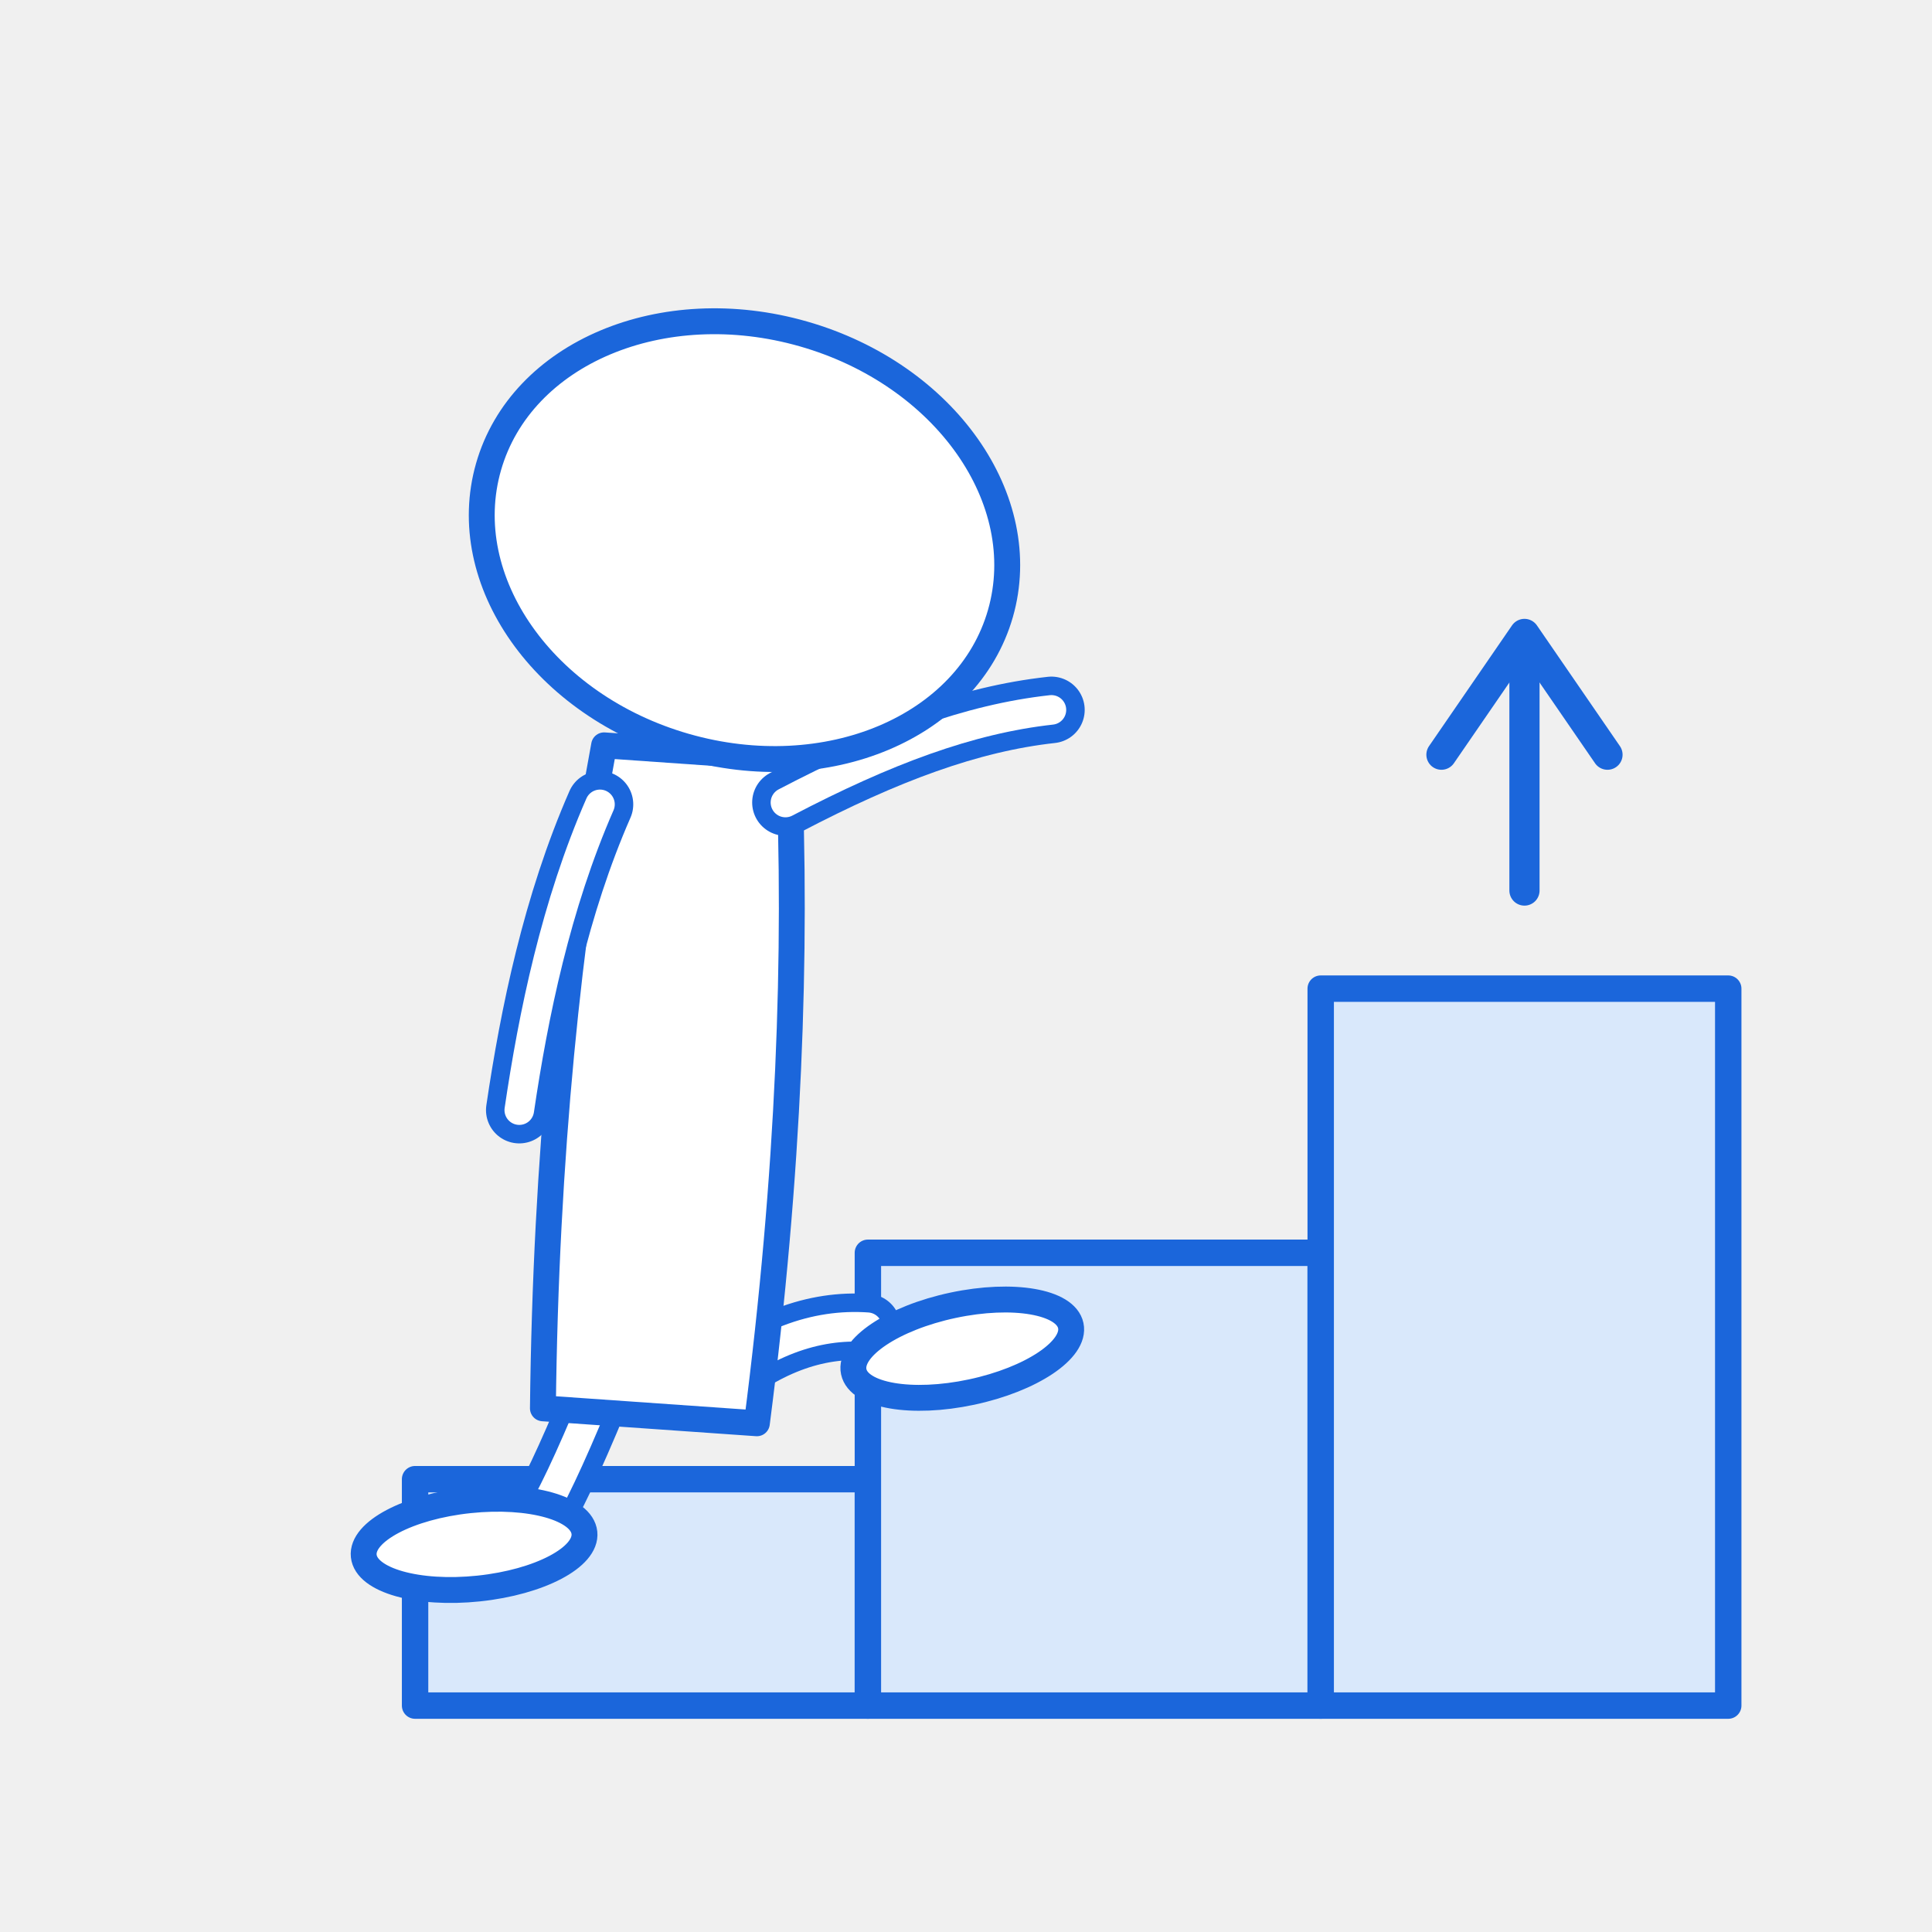
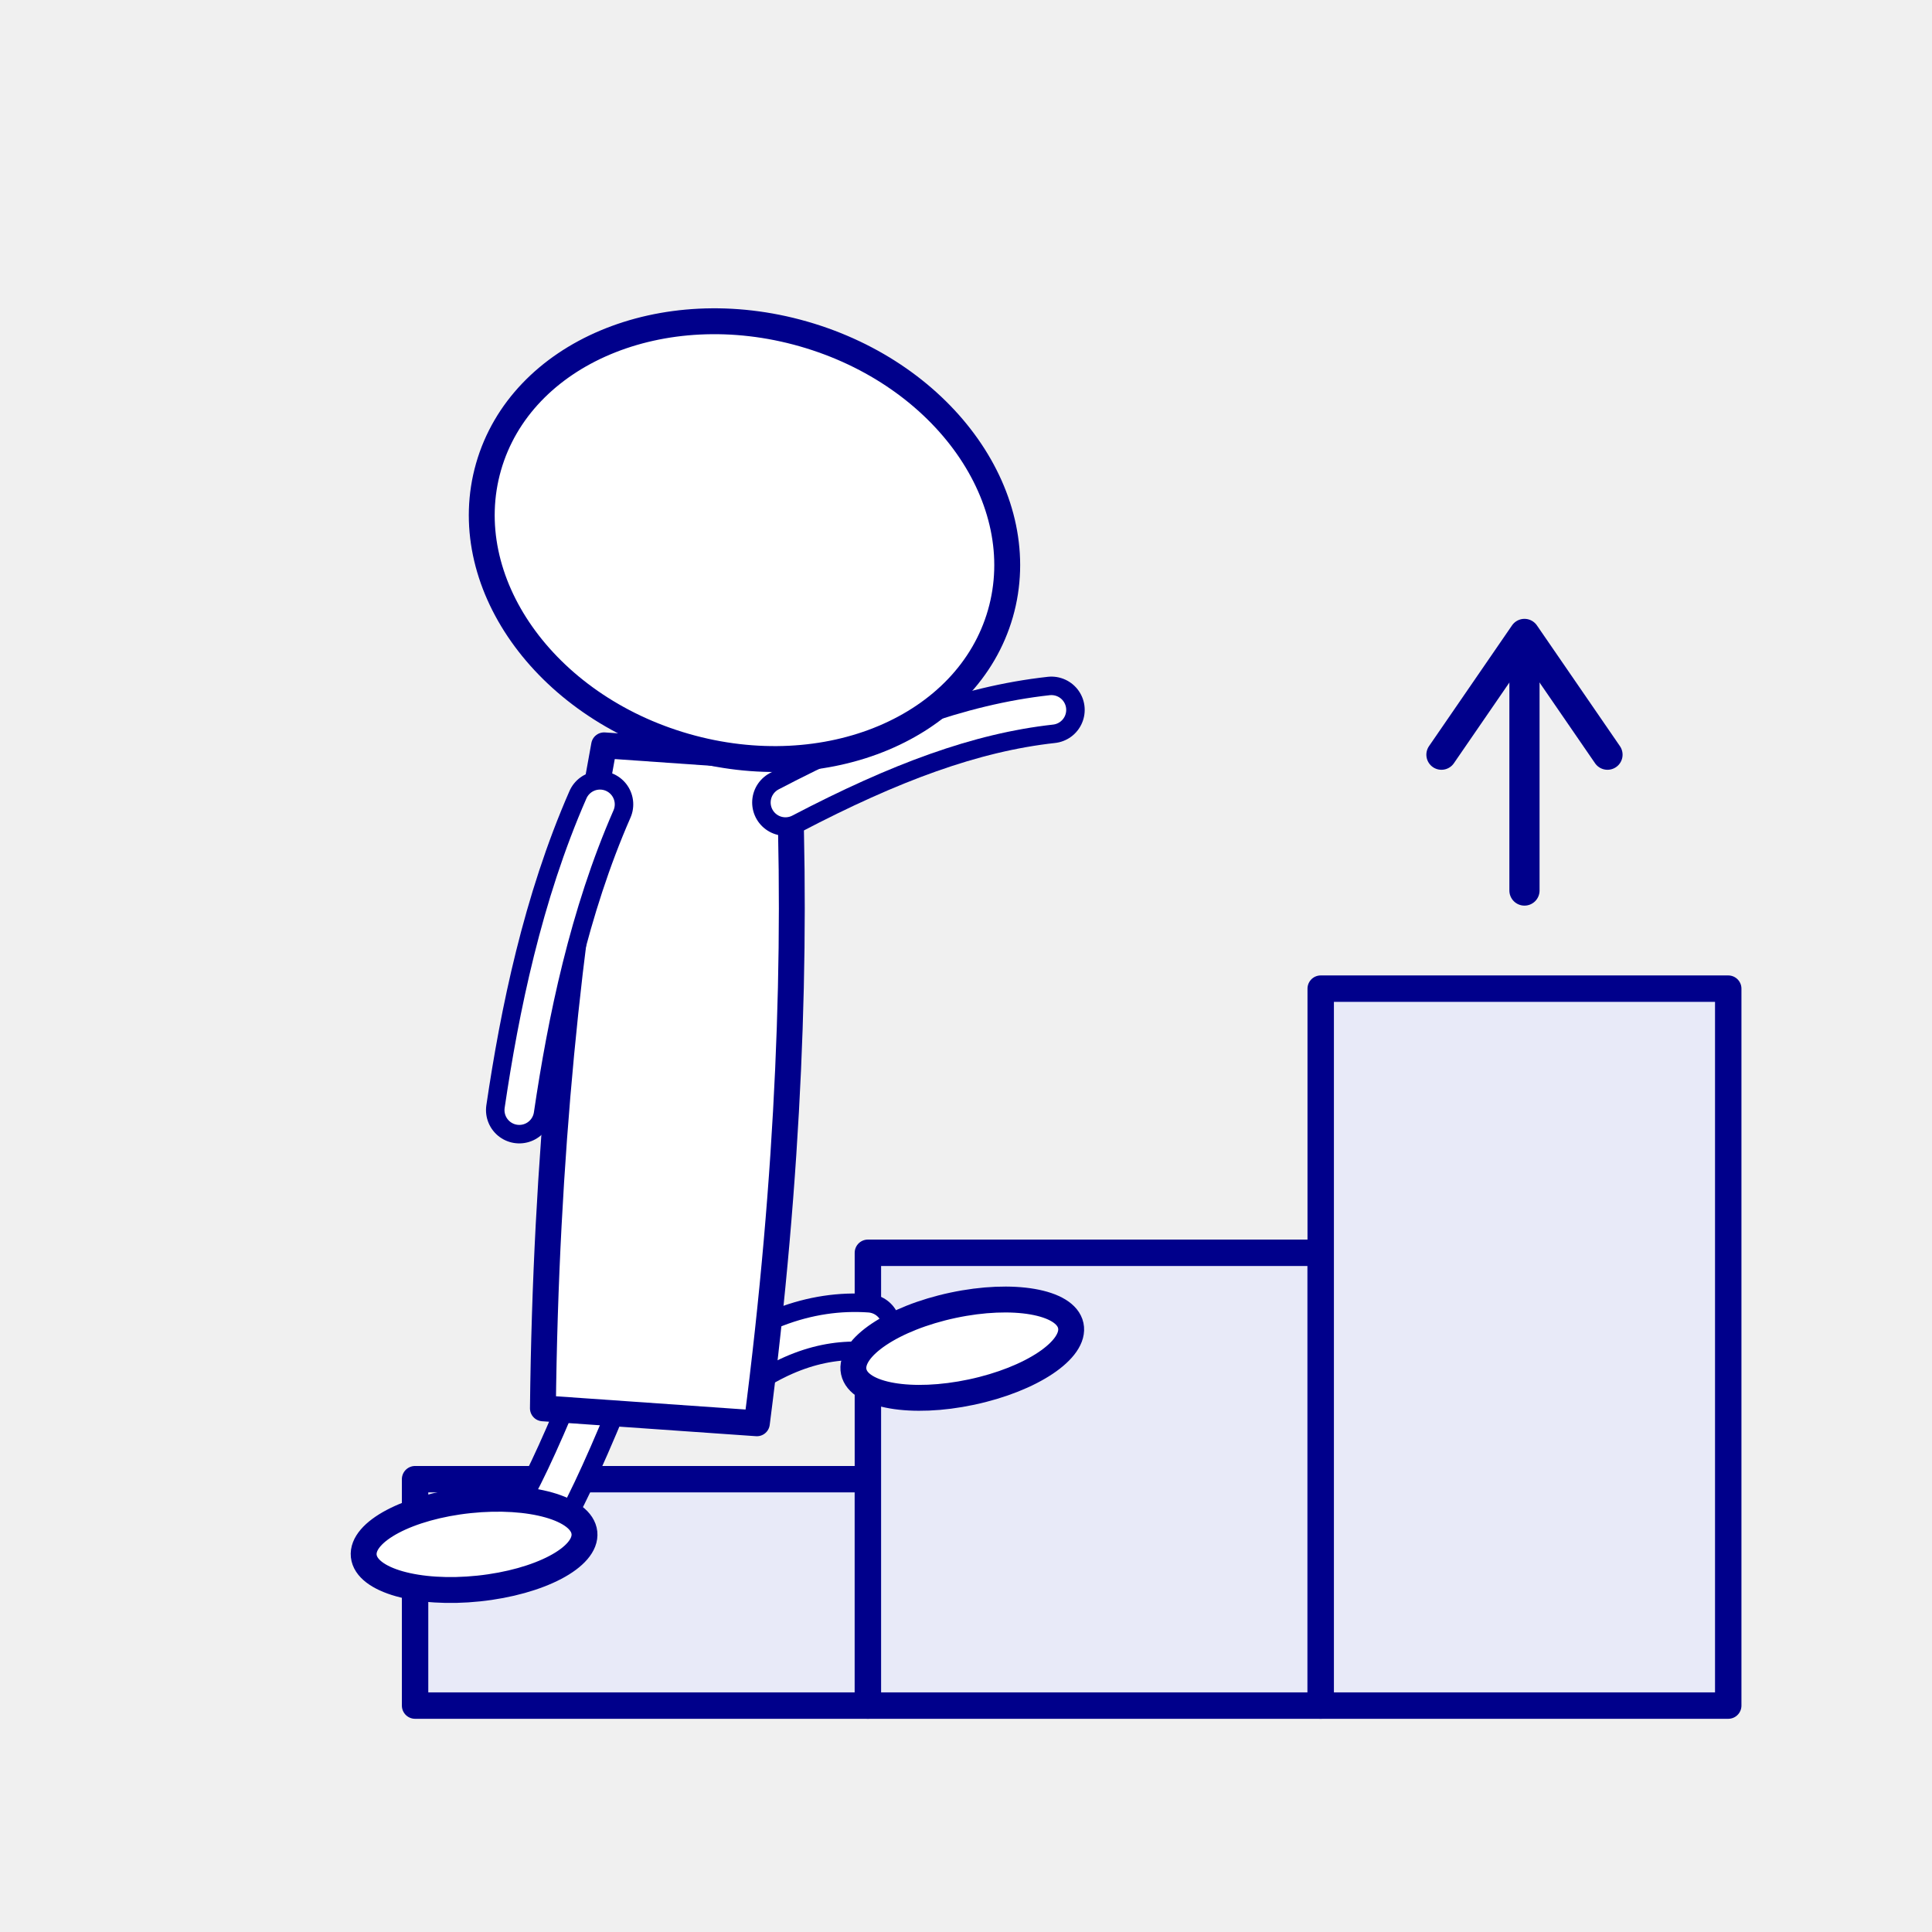
<svg xmlns="http://www.w3.org/2000/svg" width="512" height="512" viewBox="0 0 512 512">
-   <path d="M110 452 L 230 452 L 230 392 L 110 392 Z" fill="#D9E8FB" stroke="#1B66DB" stroke-width="7" stroke-linecap="round" stroke-linejoin="round" />
-   <path d="M230 452 L 350 452 L 350 332 L 230 332 Z" fill="#D9E8FB" stroke="#1B66DB" stroke-width="7" stroke-linecap="round" stroke-linejoin="round" />
-   <path d="M350 452 L 458 452 L 458 262 L 350 262 Z" fill="#D9E8FB" stroke="#1B66DB" stroke-width="7" stroke-linecap="round" stroke-linejoin="round" />
+   <path d="M110 452 L 230 452 L 230 392 L 110 392 Z" fill="#e8eaf8" stroke="#00008b" stroke-width="7" stroke-linecap="round" stroke-linejoin="round" />
+   <path d="M230 452 L 350 452 L 350 332 L 230 332 Z" fill="#e8eaf8" stroke="#00008b" stroke-width="7" stroke-linecap="round" stroke-linejoin="round" />
+   <path d="M350 452 L 458 452 L 458 262 L 350 262 Z" fill="#e8eaf8" stroke="#00008b" stroke-width="7" stroke-linecap="round" stroke-linejoin="round" />
  <g transform="translate(180 250) scale(0.98) rotate(4)">
-     <path d="M-14 124 C -20 142 -24 152 -28 160" fill="none" stroke="#1B66DB" stroke-width="18" stroke-linecap="round" stroke-linejoin="round" />
+     <path d="M-14 124 C -20 142 -24 152 -28 160" fill="none" stroke="#00008b" stroke-width="18" stroke-linecap="round" stroke-linejoin="round" />
    <path d="M-14 124 C -20 142 -24 152 -28 160" fill="none" stroke="#FFFFFF" stroke-width="8" stroke-linecap="round" stroke-linejoin="round" />
-     <path d="M16 120 C 30 106 44 100 58 100" fill="none" stroke="#1B66DB" stroke-width="18" stroke-linecap="round" stroke-linejoin="round" />
+     <path d="M16 120 C 30 106 44 100 58 100" fill="none" stroke="#00008b" stroke-width="18" stroke-linecap="round" stroke-linejoin="round" />
    <path d="M16 120 C 30 106 44 100 58 100" fill="none" stroke="#FFFFFF" stroke-width="8" stroke-linecap="round" stroke-linejoin="round" />
-     <ellipse cx="-44" cy="166" rx="30" ry="12" transform="rotate(-10 -44 166)" fill="#FFFFFF" stroke="#1B66DB" stroke-width="7" />
-     <ellipse cx="84" cy="104" rx="30" ry="12" transform="rotate(-16 84 104)" fill="#FFFFFF" stroke="#1B66DB" stroke-width="7" />
-     <path d="M-24 -52 C -30 0 -32 60 -28 128 L 30 128 C 34 60 32 0 26 -52 Z" fill="#FFFFFF" stroke="#1B66DB" stroke-width="7" stroke-linecap="round" stroke-linejoin="round" />
-     <path d="M-24 -36 C -34 -8 -38 22 -40 48" fill="none" stroke="#1B66DB" stroke-width="18" stroke-linecap="round" stroke-linejoin="round" />
+     <ellipse cx="-44" cy="166" rx="30" ry="12" transform="rotate(-10 -44 166)" fill="#FFFFFF" stroke="#00008b" stroke-width="7" />
+     <ellipse cx="84" cy="104" rx="30" ry="12" transform="rotate(-16 84 104)" fill="#FFFFFF" stroke="#00008b" stroke-width="7" />
+     <path d="M-24 -52 C -30 0 -32 60 -28 128 L 30 128 C 34 60 32 0 26 -52 Z" fill="#FFFFFF" stroke="#00008b" stroke-width="7" stroke-linecap="round" stroke-linejoin="round" />
+     <path d="M-24 -36 C -34 -8 -38 22 -40 48" fill="none" stroke="#00008b" stroke-width="18" stroke-linecap="round" stroke-linejoin="round" />
    <path d="M-24 -36 C -34 -8 -38 22 -40 48" fill="none" stroke="#FFFFFF" stroke-width="8" stroke-linecap="round" stroke-linejoin="round" />
-     <path d="M26 -40 C 52 -56 74 -66 96 -70" fill="none" stroke="#1B66DB" stroke-width="18" stroke-linecap="round" stroke-linejoin="round" />
+     <path d="M26 -40 C 52 -56 74 -66 96 -70" fill="none" stroke="#00008b" stroke-width="18" stroke-linecap="round" stroke-linejoin="round" />
    <path d="M26 -40 C 52 -56 74 -66 96 -70" fill="none" stroke="#FFFFFF" stroke-width="8" stroke-linecap="round" stroke-linejoin="round" />
-     <ellipse cx="10" cy="-110" rx="72" ry="58" transform="rotate(12 10 -110)" fill="#FFFFFF" stroke="#1B66DB" stroke-width="7" />
+     <ellipse cx="10" cy="-110" rx="72" ry="58" transform="rotate(12 10 -110)" fill="#FFFFFF" stroke="#00008b" stroke-width="7" />
  </g>
-   <path d="M382 200 L 404 168 L 426 200" fill="none" stroke="#1B66DB" stroke-width="8" stroke-linecap="round" stroke-linejoin="round" />
-   <path d="M404 172 L 404 236" fill="none" stroke="#1B66DB" stroke-width="8" stroke-linecap="round" stroke-linejoin="round" />
+   <path d="M382 200 L 404 168 L 426 200" fill="none" stroke="#00008b" stroke-width="8" stroke-linecap="round" stroke-linejoin="round" />
+   <path d="M404 172 L 404 236" fill="none" stroke="#00008b" stroke-width="8" stroke-linecap="round" stroke-linejoin="round" />
</svg>
